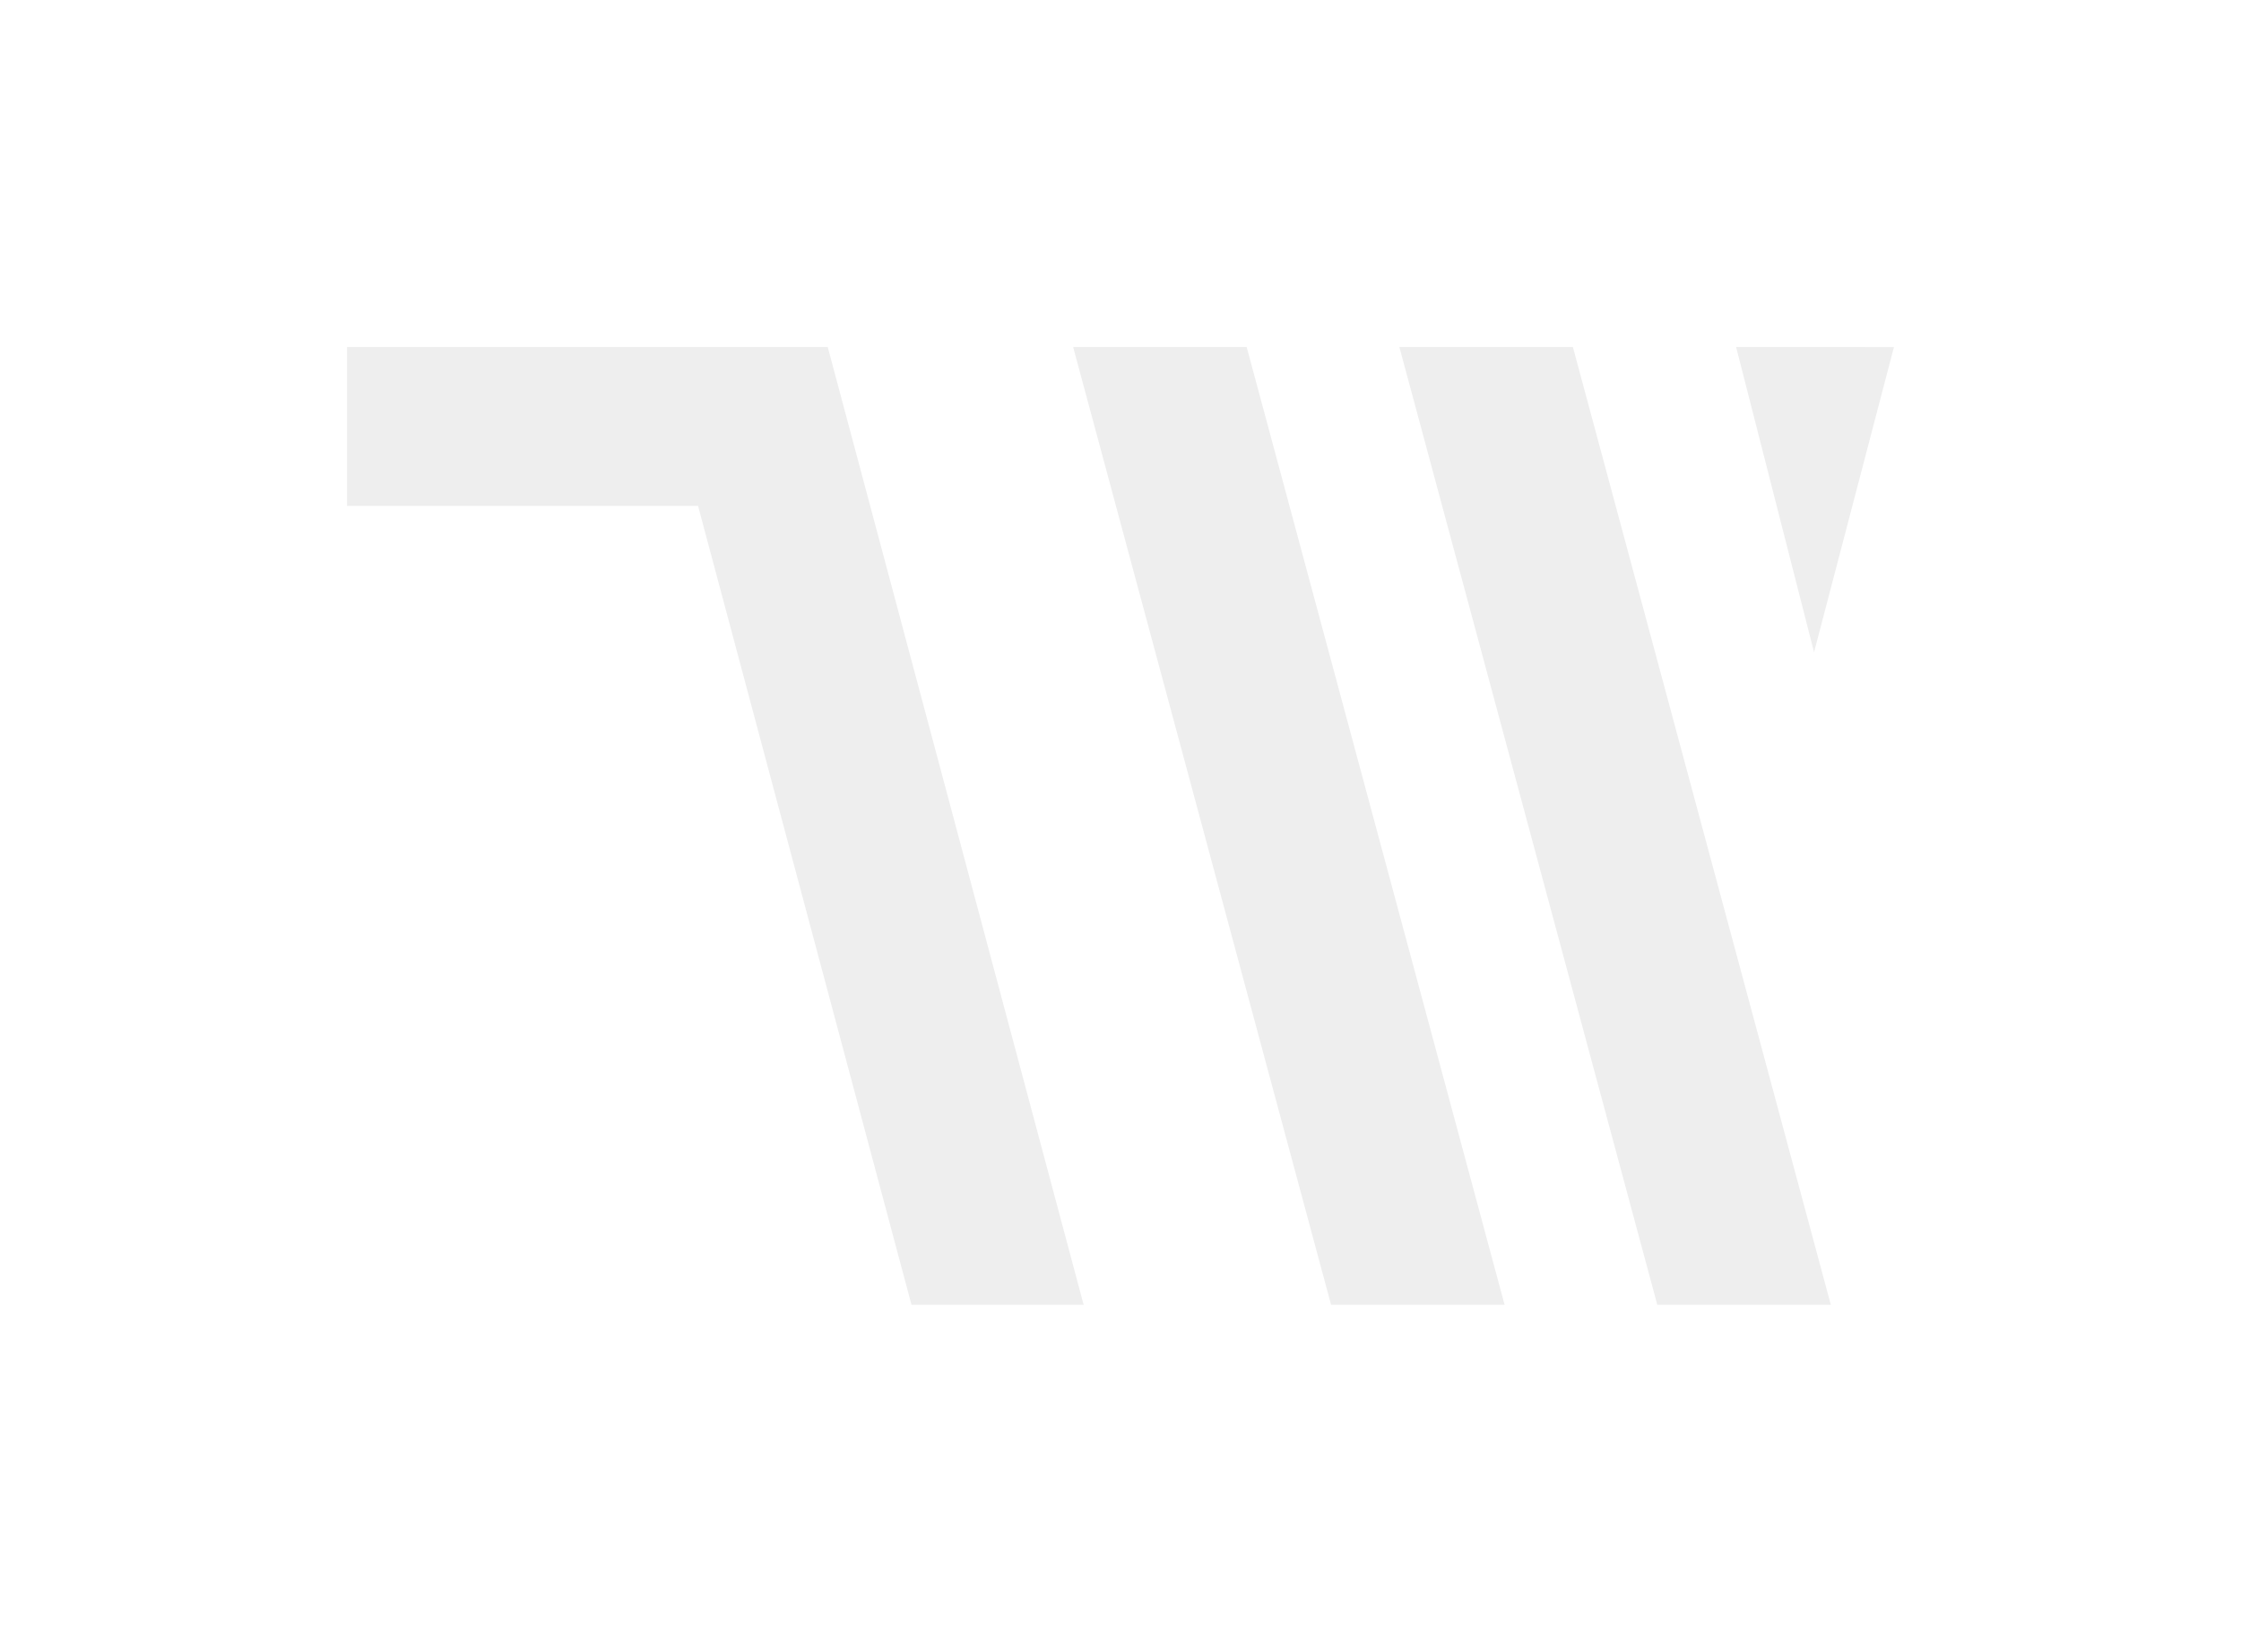
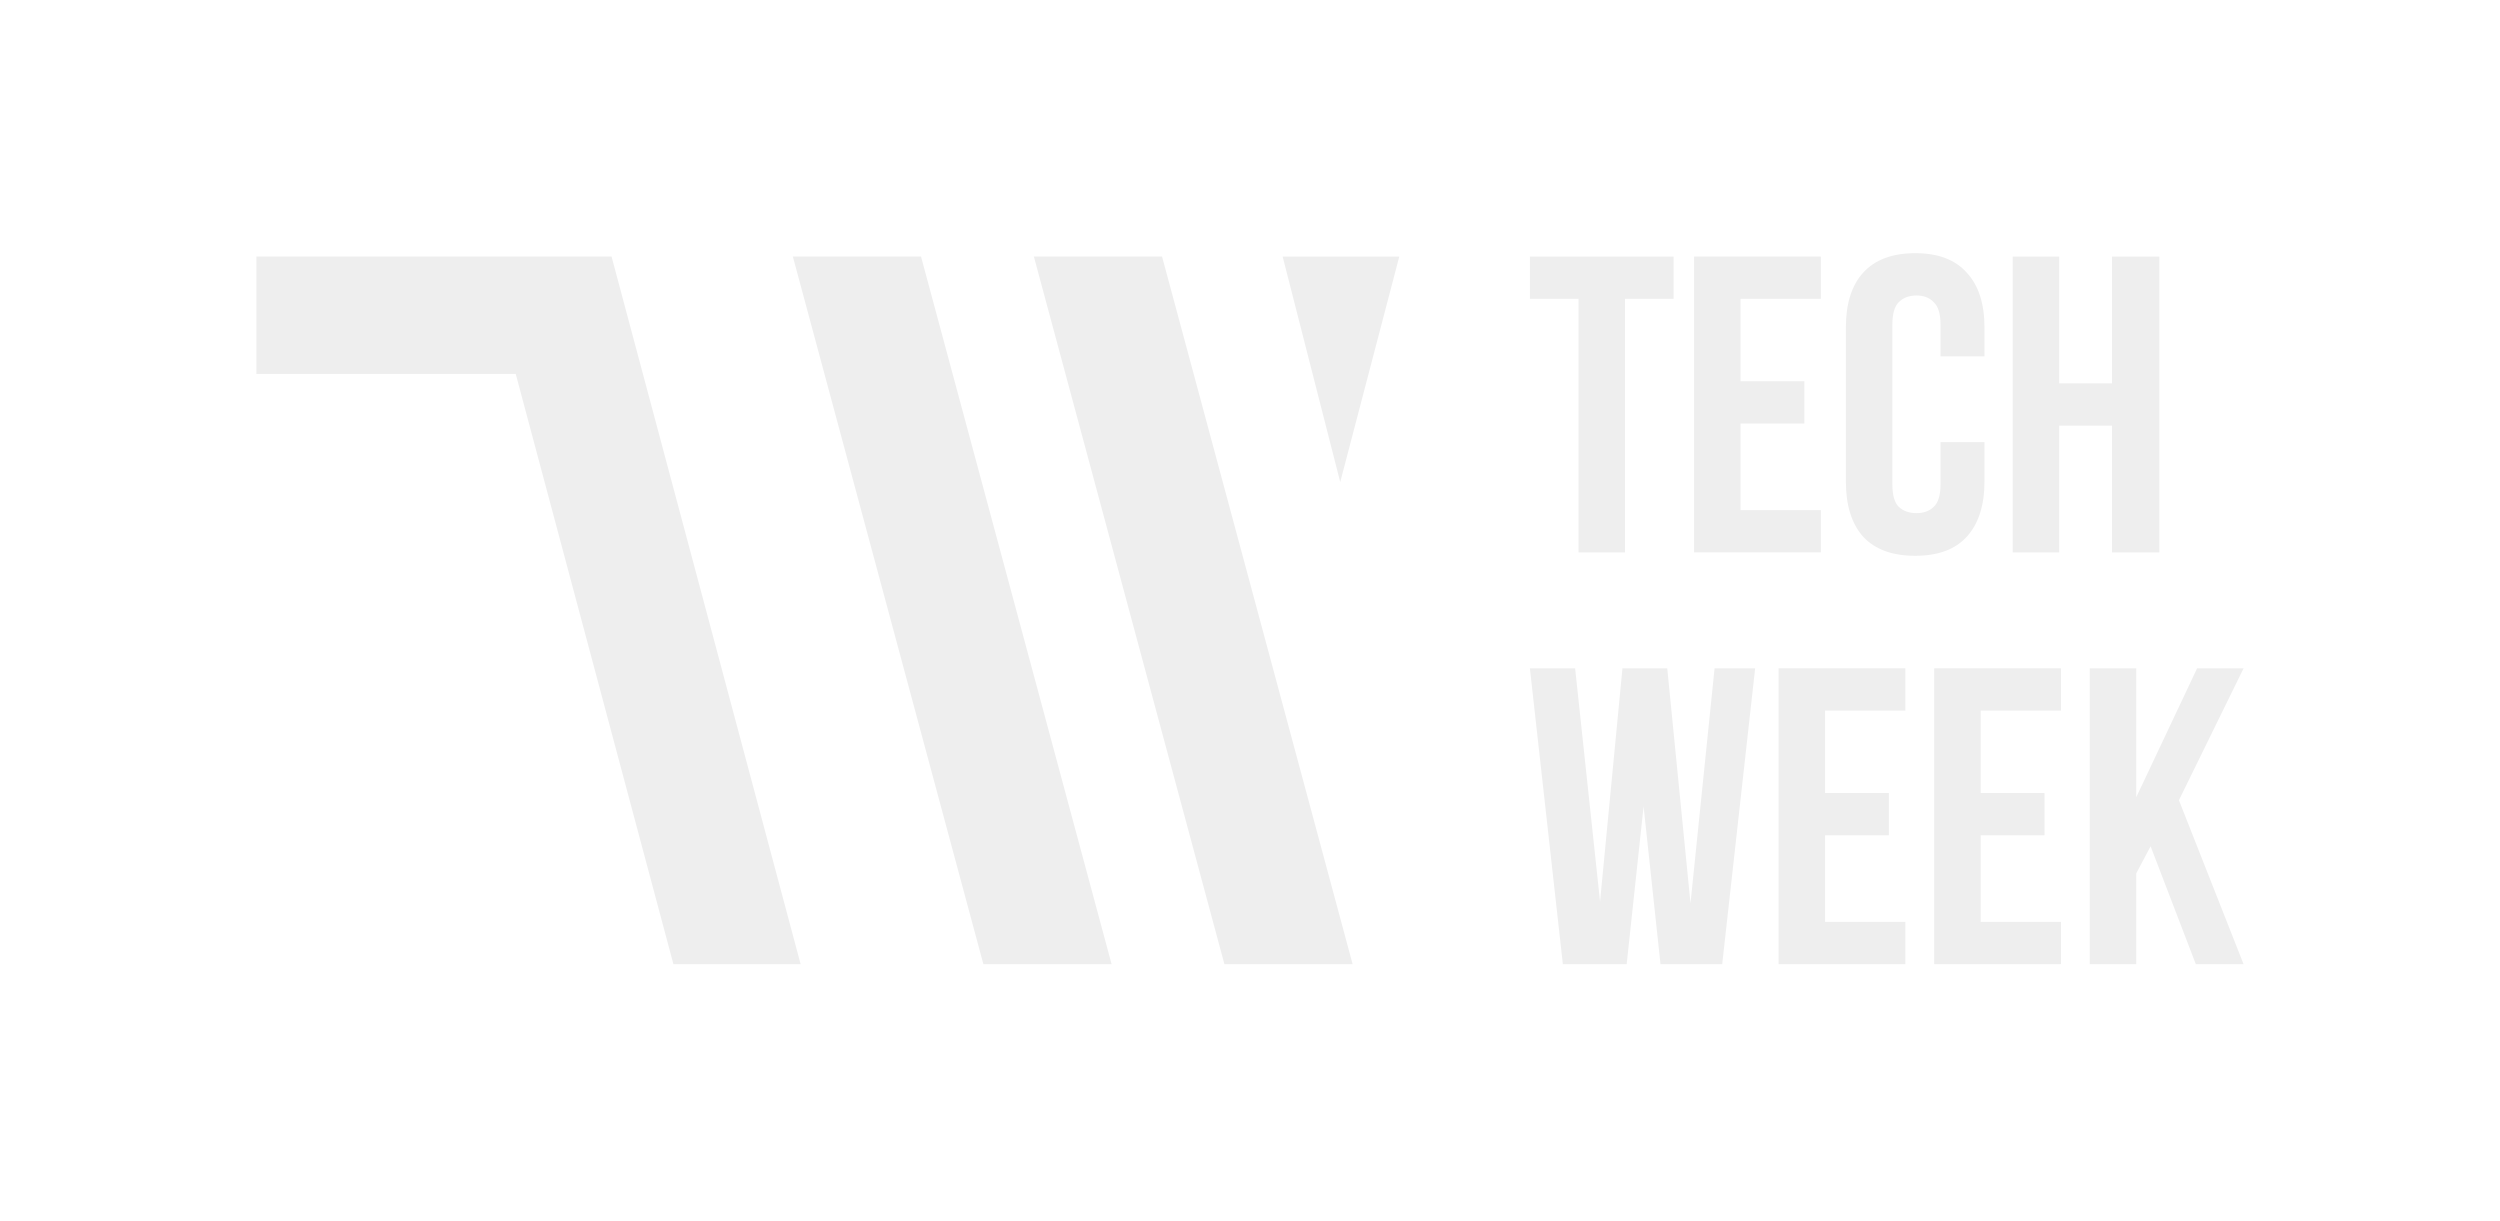
- <svg xmlns="http://www.w3.org/2000/svg" id="Layer_1" data-name="Layer 1" viewBox="0 0 1000 737.12">
+ <svg xmlns="http://www.w3.org/2000/svg" id="Layer_1" data-name="Layer 1" viewBox="0 0 1000 488.23">
  <defs>
    <style>
      .cls-1 {
        fill: none;
      }

      .cls-2 {
+         fill-rule: evenodd;
+       }
+ 
+       .cls-2, .cls-3 {
        fill: #eee;
-         fill-rule: evenodd;
      }
    </style>
  </defs>
-   <path class="cls-2" d="M369.37,154.86h-214.51v70.9h156.63l95.25,356.51h76.82l-114.2-427.41ZM556.3,154.86h-77.43l115.1,427.41h77.43l-115.1-427.41ZM845.14,154.87l-70.44-.02,34.78,136.21,35.66-136.19ZM624.44,154.86h77.43l115.1,427.41h-77.43l-115.1-427.41Z" />
-   <rect class="cls-1" width="1000" height="737.12" />
+   <rect class="cls-1" width="1000" height="488.23" />
+   <g>
+     <path class="cls-2" d="M244.62,102.62H102.56v46.95h103.73l63.08,236.1h50.88L244.62,102.62ZM368.42,102.62h-51.28l76.22,283.06h51.28l-76.23-283.06ZM559.71,102.63h-46.65s23.03,90.19,23.03,90.19l23.62-90.19ZM413.54,102.62h51.28l76.23,283.06h-51.28l-76.22-283.06Z" />
+     <g>
+       <path class="cls-3" d="M611.96,102.63h57.48v16.9h-19.44v101.43h-18.59v-101.43h-19.44v-16.9Z" />
+       <path class="cls-3" d="M696.22,152.5h25.53v16.9h-25.53v34.65h32.12v16.9h-50.71v-118.33h50.71v16.9h-32.12v32.96Z" />
+       <path class="cls-3" d="M793.79,176.84v15.72c0,9.58-2.37,16.96-7.1,22.15-4.62,5.07-11.5,7.61-20.62,7.61s-16.06-2.54-20.79-7.61c-4.62-5.18-6.93-12.57-6.93-22.15v-61.53c0-9.58,2.31-16.9,6.93-21.98,4.73-5.18,11.67-7.78,20.79-7.78s16,2.59,20.62,7.78c4.73,5.07,7.1,12.4,7.1,21.98v11.5h-17.58v-12.68c0-4.28-.9-7.27-2.7-8.96-1.69-1.8-4-2.7-6.93-2.7s-5.29.9-7.1,2.7c-1.69,1.69-2.53,4.68-2.53,8.96v63.9c0,4.28.84,7.27,2.53,8.96,1.8,1.69,4.17,2.54,7.1,2.54s5.24-.85,6.93-2.54c1.8-1.69,2.7-4.68,2.7-8.96v-16.91h17.58Z" />
+       <path class="cls-3" d="M823.67,220.96h-18.59v-118.33h18.59v50.71h21.13v-50.71h18.93v118.33h-18.93v-50.71h-21.13v50.71Z" />
+     </g>
+     <g>
+       <path class="cls-3" d="M657.43,322.62l-6.76,63.05h-25.53l-13.18-118.33h18.09l9.97,93.31,8.96-93.31h17.92l9.3,93.99,9.63-93.99h16.23l-13.18,118.33h-24.68l-6.76-63.05Z" />
+       <path class="cls-3" d="M730.03,317.21h25.53v16.9h-25.53v34.65h32.12v16.9h-50.71v-118.33h50.71v16.9h-32.12v32.96Z" />
+       <path class="cls-3" d="M792.27,317.21h25.53v16.9h-25.53v34.65h32.12v16.9h-50.72v-118.33h50.72v16.9h-32.12v32.96Z" />
+       <path class="cls-3" d="M860.25,338.51l-5.75,10.82v36.34h-18.59v-118.33h18.59v51.56l24.34-51.56h18.59l-25.86,52.74,25.86,65.59h-19.1l-18.09-47.16Z" />
+     </g>
+   </g>
</svg>
